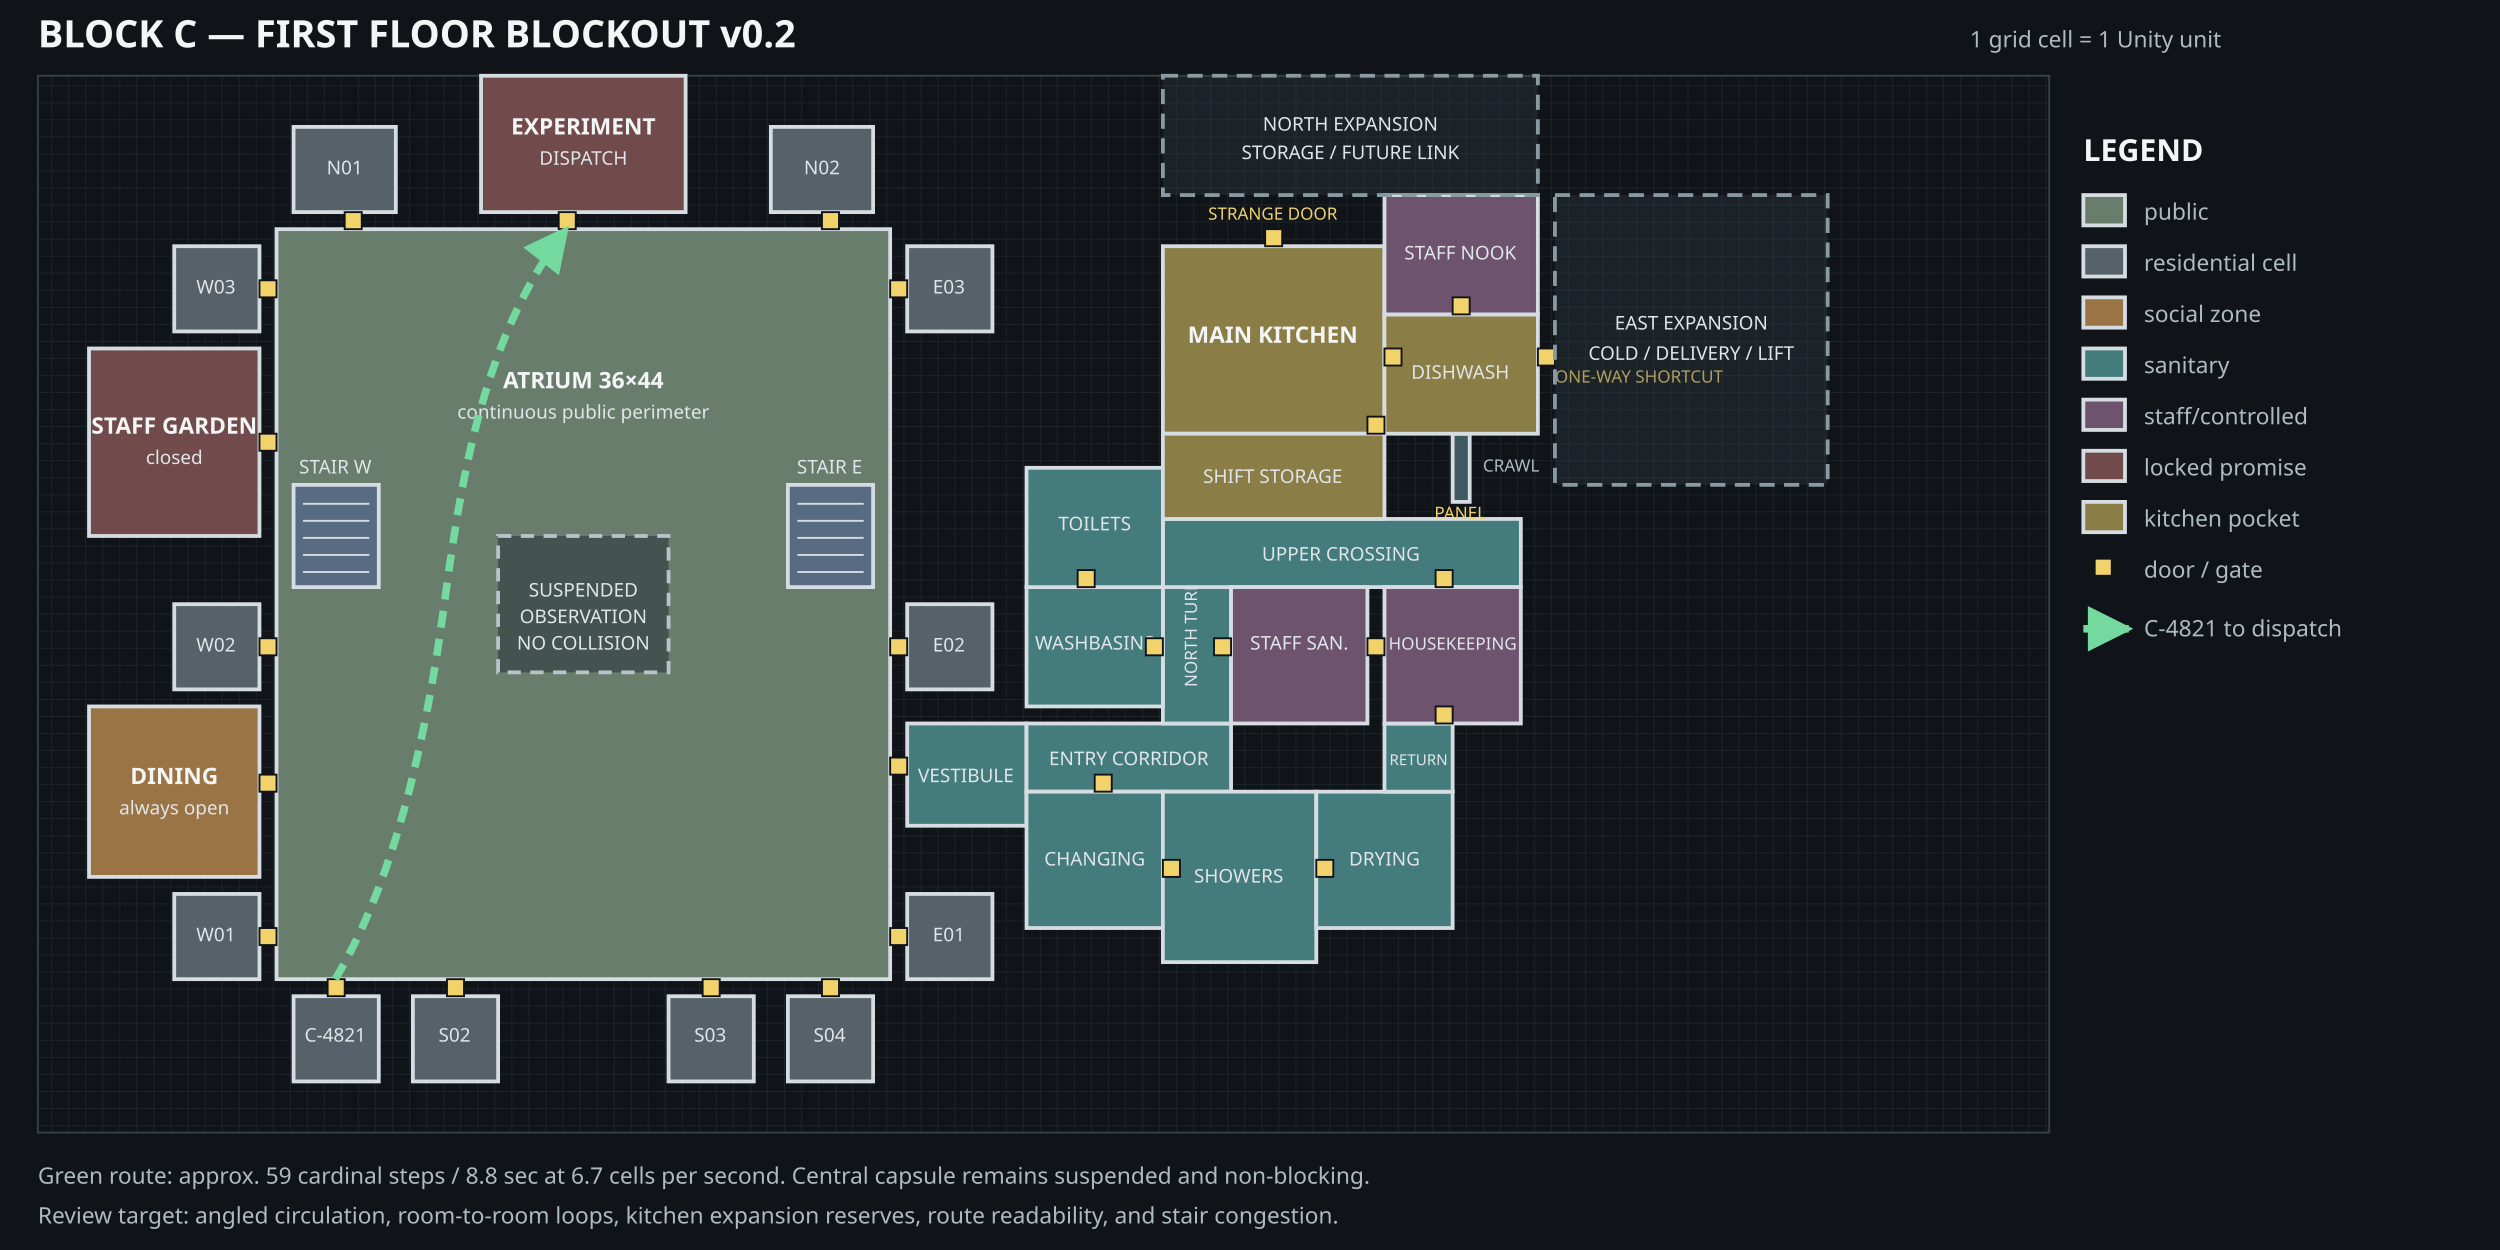
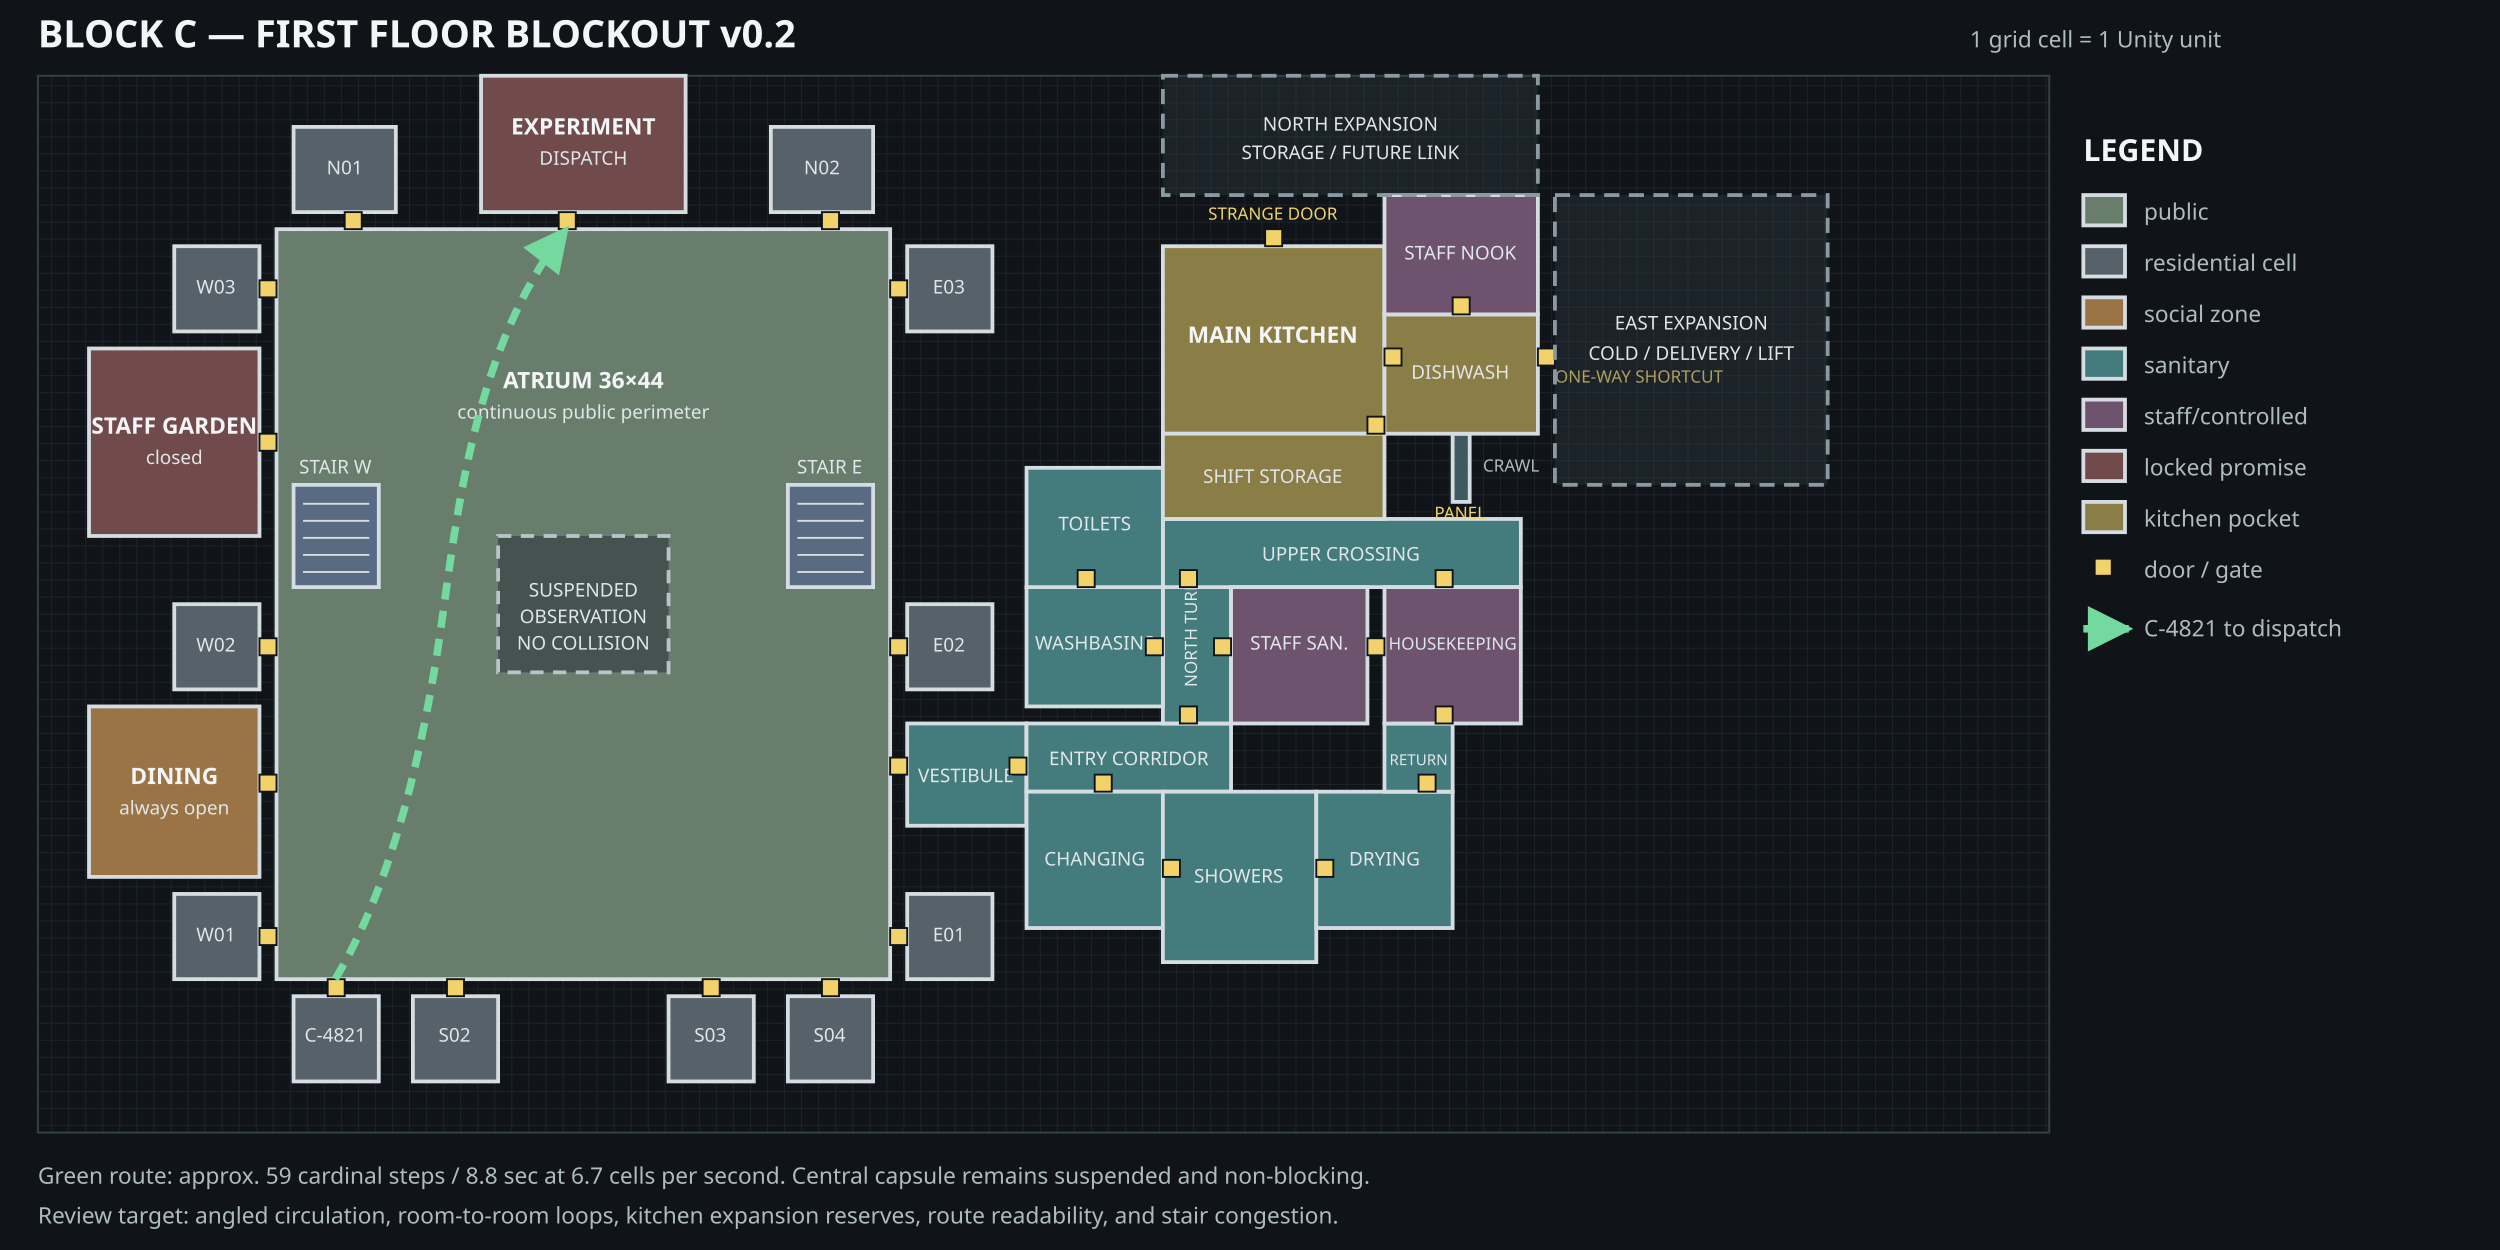
<svg xmlns="http://www.w3.org/2000/svg" viewBox="0 0 1320 660" role="img" aria-labelledby="title desc">
  <defs>
    <pattern id="grid" width="9" height="9" patternUnits="userSpaceOnUse">
      <path d="M 9 0 L 0 0 0 9" fill="none" stroke="#253039" stroke-width="0.5" />
    </pattern>
    <style>
      .room { stroke: #d5dde2; stroke-width: 2; }
      .cell { fill: #56616a; }
      .public { fill: #687d6c; }
      .social { fill: #9a7444; }
      .sanitary { fill: #447b7d; }
      .staff { fill: #6e536f; }
      .locked { fill: #714b4b; }
      .kitchen { fill: #8a7d45; }
      .door { fill: #f2d36b; stroke: #101418; stroke-width: 1; }
      .label { fill: #f3f5f6; font: 600 12px system-ui, sans-serif; text-anchor: middle; }
      .small { fill: #e0e6e9; font: 10px system-ui, sans-serif; text-anchor: middle; }
      .note { fill: #aebbc2; font: 12px system-ui, sans-serif; }
      .route { fill: none; stroke: #74d99f; stroke-width: 4; stroke-dasharray: 9 6; marker-end: url(#arrow); }
    </style>
    <marker id="arrow" viewBox="0 0 10 10" refX="9" refY="5" markerWidth="6" markerHeight="6" orient="auto-start-reverse">
      <path d="M 0 0 L 10 5 L 0 10 z" fill="#74d99f" />
    </marker>
  </defs>
  <rect width="1320" height="660" fill="#101418" />
  <rect x="20" y="40" width="1062" height="558" fill="url(#grid)" stroke="#33414a" />
  <text x="20" y="25" fill="#f3f5f6" font-family="system-ui, sans-serif" font-size="20" font-weight="700">BLOCK C — FIRST FLOOR BLOCKOUT v0.2</text>
  <text x="1040" y="25" fill="#aebbc2" font-family="system-ui, sans-serif" font-size="12">1 grid cell = 1 Unity unit</text>
  <rect class="room public" x="146" y="121" width="324" height="396" />
  <text class="label" x="308" y="205">ATRIUM 36×44</text>
  <text class="small" x="308" y="221">continuous public perimeter</text>
  <rect x="263" y="283" width="90" height="72" fill="#293239" fill-opacity="0.55" stroke="#b8c4ca" stroke-width="2" stroke-dasharray="7 5" />
  <text class="small" x="308" y="315">SUSPENDED</text>
  <text class="small" x="308" y="329">OBSERVATION</text>
  <text class="small" x="308" y="343">NO COLLISION</text>
  <rect class="room locked" x="254" y="40" width="108" height="72" />
  <text class="label" x="308" y="71">EXPERIMENT</text>
  <text class="small" x="308" y="87">DISPATCH</text>
  <rect class="door" x="295" y="112" width="9" height="9" />
  <rect class="room cell" x="155" y="526" width="45" height="45" />
  <text class="small" x="177" y="550">C-4821</text>
  <rect class="door" x="173" y="517" width="9" height="9" />
  <rect class="room cell" x="218" y="526" width="45" height="45" />
  <text class="small" x="240" y="550">S02</text>
  <rect class="door" x="236" y="517" width="9" height="9" />
  <rect class="room cell" x="353" y="526" width="45" height="45" />
  <text class="small" x="375" y="550">S03</text>
  <rect class="door" x="371" y="517" width="9" height="9" />
  <rect class="room cell" x="416" y="526" width="45" height="45" />
  <text class="small" x="438" y="550">S04</text>
  <rect class="door" x="434" y="517" width="9" height="9" />
  <rect class="room cell" x="155" y="67" width="54" height="45" />
  <text class="small" x="182" y="92">N01</text>
  <rect class="door" x="182" y="112" width="9" height="9" />
  <rect class="room cell" x="407" y="67" width="54" height="45" />
  <text class="small" x="434" y="92">N02</text>
  <rect class="door" x="434" y="112" width="9" height="9" />
  <g>
    <rect class="room cell" x="92" y="472" width="45" height="45" />
    <text class="small" x="114" y="497">W01</text>
    <rect class="door" x="137" y="490" width="9" height="9" />
    <rect class="room cell" x="92" y="319" width="45" height="45" />
    <text class="small" x="114" y="344">W02</text>
    <rect class="door" x="137" y="337" width="9" height="9" />
    <rect class="room cell" x="92" y="130" width="45" height="45" />
    <text class="small" x="114" y="155">W03</text>
    <rect class="door" x="137" y="148" width="9" height="9" />
    <rect class="room cell" x="479" y="472" width="45" height="45" />
    <text class="small" x="501" y="497">E01</text>
    <rect class="door" x="470" y="490" width="9" height="9" />
    <rect class="room cell" x="479" y="319" width="45" height="45" />
    <text class="small" x="501" y="344">E02</text>
    <rect class="door" x="470" y="337" width="9" height="9" />
    <rect class="room cell" x="479" y="130" width="45" height="45" />
    <text class="small" x="501" y="155">E03</text>
    <rect class="door" x="470" y="148" width="9" height="9" />
  </g>
  <rect class="room social" x="47" y="373" width="90" height="90" />
  <text class="label" x="92" y="414">DINING</text>
  <text class="small" x="92" y="430">always open</text>
  <rect class="door" x="137" y="409" width="9" height="9" />
  <rect class="room locked" x="47" y="184" width="90" height="99" />
  <text class="label" x="92" y="229">STAFF GARDEN</text>
  <text class="small" x="92" y="245">closed</text>
  <rect class="door" x="137" y="229" width="9" height="9" />
  <rect x="155" y="256" width="45" height="54" fill="#596b83" stroke="#d5dde2" stroke-width="2" />
  <path d="M160 302h35M160 293h35M160 284h35M160 275h35M160 266h35" stroke="#d5dde2" />
  <text class="small" x="177" y="250">STAIR W</text>
  <rect x="416" y="256" width="45" height="54" fill="#596b83" stroke="#d5dde2" stroke-width="2" />
  <path d="M421 302h35M421 293h35M421 284h35M421 275h35M421 266h35" stroke="#d5dde2" />
  <text class="small" x="438" y="250">STAIR E</text>
  <rect class="room sanitary" x="479" y="382" width="63" height="54" />
  <text class="small" x="510" y="413">VESTIBULE</text>
  <rect class="door" x="470" y="400" width="9" height="9" />
  <rect class="room sanitary" x="542" y="382" width="108" height="36" />
  <text class="small" x="596" y="404">ENTRY CORRIDOR</text>
  <rect class="room sanitary" x="614" y="274" width="36" height="108" />
  <text x="632" y="334" fill="#e0e6e9" font-family="system-ui, sans-serif" font-size="9" text-anchor="middle" transform="rotate(-90 632 334)">NORTH TURN</text>
  <rect class="room sanitary" x="614" y="274" width="189" height="36" />
  <text class="small" x="708" y="296">UPPER CROSSING</text>
+   <rect class="door" x="533" y="400" width="9" height="9" />
+   <rect class="door" x="623" y="373" width="9" height="9" />
+   <rect class="door" x="623" y="301" width="9" height="9" />
+   <rect class="door" x="668" y="265" width="9" height="9" />
  <rect class="room sanitary" x="542" y="310" width="72" height="63" />
  <text class="small" x="578" y="343">WASHBASINS</text>
  <rect class="door" x="605" y="337" width="9" height="9" />
  <rect class="room sanitary" x="542" y="247" width="72" height="63" />
  <text class="small" x="578" y="280">TOILETS</text>
  <rect class="door" x="569" y="301" width="9" height="9" />
  <rect class="room sanitary" x="542" y="418" width="72" height="72" />
  <text class="small" x="578" y="457">CHANGING</text>
  <rect class="door" x="578" y="409" width="9" height="9" />
  <rect class="room sanitary" x="614" y="418" width="81" height="90" />
  <text class="small" x="654" y="466">SHOWERS</text>
  <rect class="door" x="614" y="454" width="9" height="9" />
  <rect class="room sanitary" x="695" y="418" width="72" height="72" />
  <text class="small" x="731" y="457">DRYING</text>
  <rect class="door" x="695" y="454" width="9" height="9" />
  <rect class="room sanitary" x="731" y="382" width="36" height="36" />
  <text x="749" y="404" fill="#e0e6e9" font-family="system-ui, sans-serif" font-size="8" text-anchor="middle">RETURN</text>
+   <rect class="door" x="749" y="409" width="9" height="9" />
  <rect class="room staff" x="650" y="310" width="72" height="72" />
  <text class="small" x="686" y="343">STAFF SAN.</text>
  <rect class="door" x="641" y="337" width="9" height="9" />
  <rect class="room staff" x="731" y="310" width="72" height="72" />
  <text x="767" y="343" fill="#e0e6e9" font-family="system-ui, sans-serif" font-size="9" text-anchor="middle">HOUSEKEEPING</text>
  <rect class="door" x="722" y="337" width="9" height="9" />
  <rect class="door" x="758" y="301" width="9" height="9" />
  <rect class="door" x="758" y="373" width="9" height="9" />
  <rect x="767" y="229" width="9" height="36" fill="#3f5960" stroke="#d5dde2" stroke-width="2" />
  <text x="783" y="249" fill="#aebbc2" font-family="system-ui, sans-serif" font-size="9">CRAWL</text>
  <text x="771" y="274" fill="#f2d36b" font-family="system-ui, sans-serif" font-size="9" text-anchor="middle">PANEL</text>
  <rect class="room kitchen" x="614" y="130" width="117" height="99" />
  <text class="label" x="672" y="181">MAIN KITCHEN</text>
  <rect class="room kitchen" x="731" y="166" width="81" height="63" />
  <text class="small" x="771" y="200">DISHWASH</text>
  <rect class="room staff" x="731" y="103" width="81" height="63" />
  <text class="small" x="771" y="137">STAFF NOOK</text>
  <rect class="room kitchen" x="614" y="229" width="117" height="45" />
  <text class="small" x="672" y="255">SHIFT STORAGE</text>
  <rect class="door" x="722" y="220" width="9" height="9" />
  <rect class="door" x="731" y="184" width="9" height="9" />
  <rect class="door" x="767" y="157" width="9" height="9" />
  <rect class="door" x="812" y="184" width="9" height="9" />
  <text x="821" y="202" fill="#f2d36b" font-family="system-ui, sans-serif" font-size="9">ONE-WAY SHORTCUT</text>
  <rect class="door" x="668" y="121" width="9" height="9" />
  <text x="672" y="116" fill="#f2d36b" font-family="system-ui, sans-serif" font-size="9" text-anchor="middle">STRANGE DOOR</text>
  <rect x="821" y="103" width="144" height="153" fill="#354047" fill-opacity="0.35" stroke="#8a9aa3" stroke-width="2" stroke-dasharray="8 5" />
  <text class="small" x="893" y="174">EAST EXPANSION</text>
  <text class="small" x="893" y="190">COLD / DELIVERY / LIFT</text>
  <rect x="614" y="40" width="198" height="63" fill="#354047" fill-opacity="0.35" stroke="#8a9aa3" stroke-width="2" stroke-dasharray="8 5" />
  <text class="small" x="713" y="69">NORTH EXPANSION</text>
  <text class="small" x="713" y="84">STORAGE / FUTURE LINK</text>
  <path class="route" d="M177 517 C205 470 220 410 230 350 S245 190 299 121" />
  <g transform="translate(1100 85)">
    <text x="0" y="0" fill="#f3f5f6" font-family="system-ui, sans-serif" font-size="16" font-weight="700">LEGEND</text>
    <rect class="public room" x="0" y="18" width="22" height="16" />
    <text class="note" x="32" y="31">public</text>
    <rect class="cell room" x="0" y="45" width="22" height="16" />
    <text class="note" x="32" y="58">residential cell</text>
    <rect class="social room" x="0" y="72" width="22" height="16" />
    <text class="note" x="32" y="85">social zone</text>
    <rect class="sanitary room" x="0" y="99" width="22" height="16" />
    <text class="note" x="32" y="112">sanitary</text>
    <rect class="staff room" x="0" y="126" width="22" height="16" />
    <text class="note" x="32" y="139">staff/controlled</text>
    <rect class="locked room" x="0" y="153" width="22" height="16" />
    <text class="note" x="32" y="166">locked promise</text>
    <rect class="kitchen room" x="0" y="180" width="22" height="16" />
    <text class="note" x="32" y="193">kitchen pocket</text>
    <rect class="door" x="6" y="210" width="9" height="9" />
    <text class="note" x="32" y="220">door / gate</text>
    <path d="M0 247h24" class="route" />
    <text class="note" x="32" y="251">C-4821 to dispatch</text>
  </g>
  <text x="20" y="625" class="note">Green route: approx. 59 cardinal steps / 8.8 sec at 6.7 cells per second. Central capsule remains suspended and non-blocking.</text>
  <text x="20" y="646" class="note">Review target: angled circulation, room-to-room loops, kitchen expansion reserves, route readability, and stair congestion.</text>
</svg>
